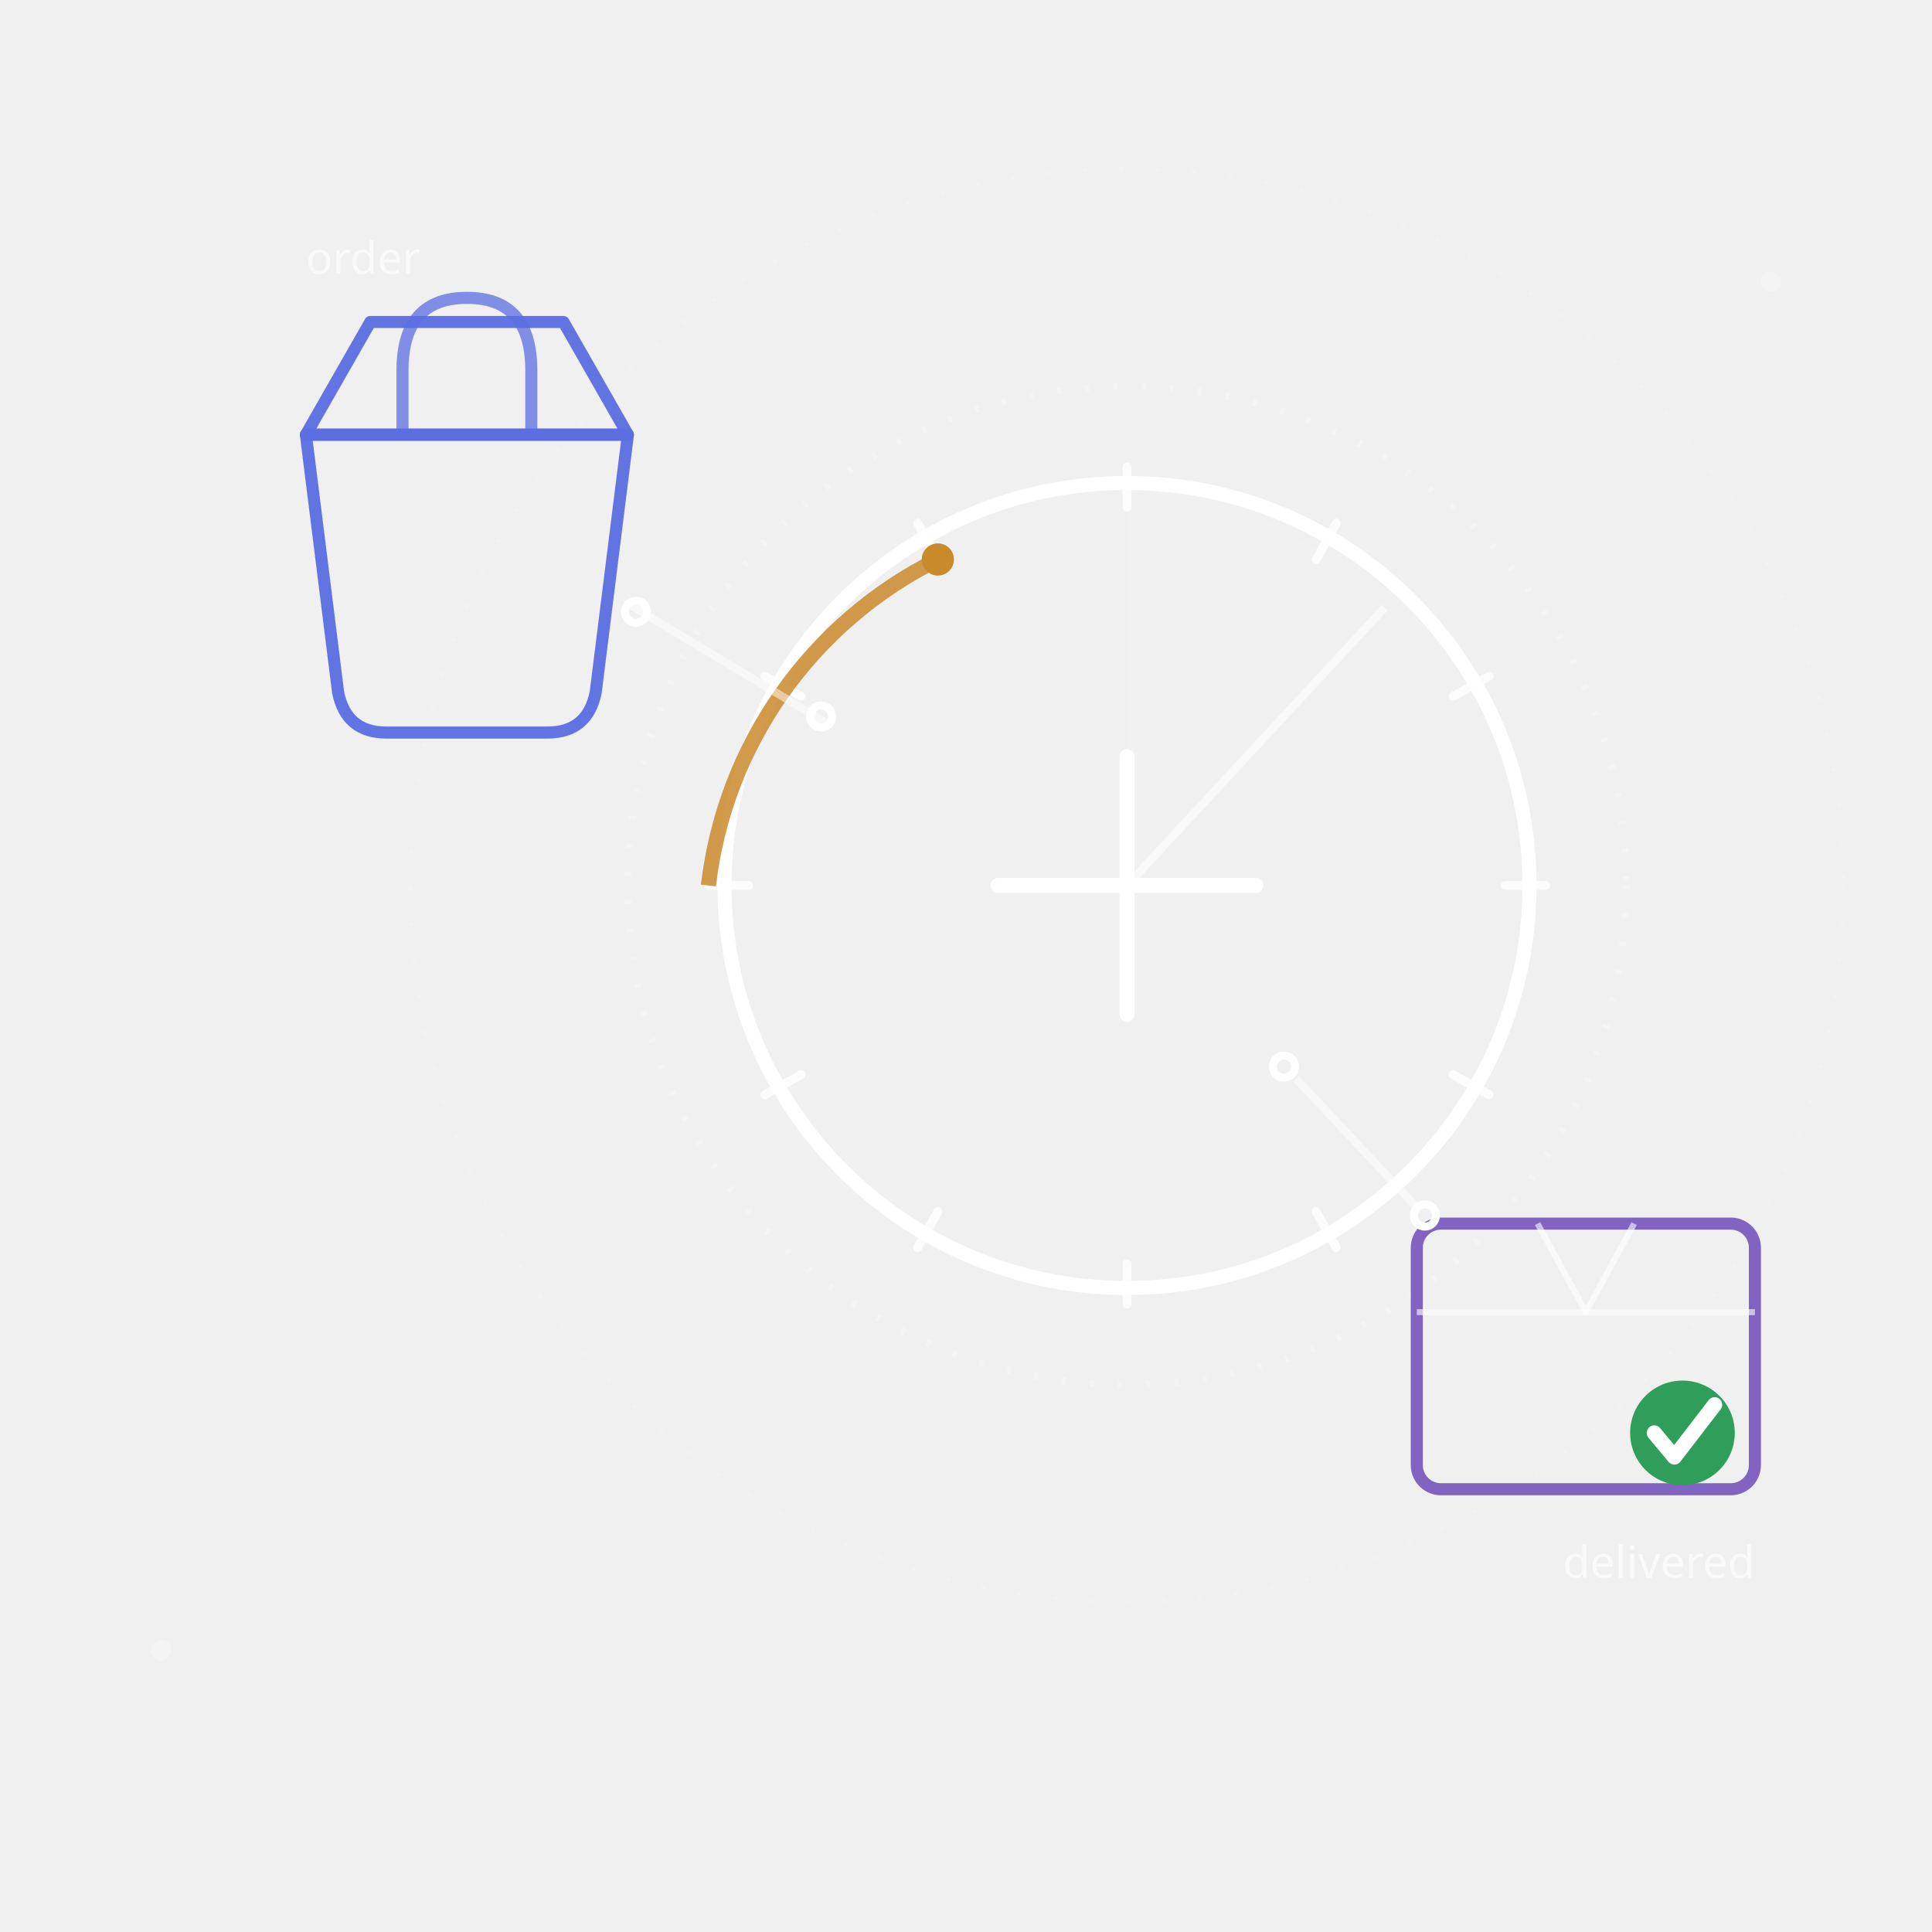
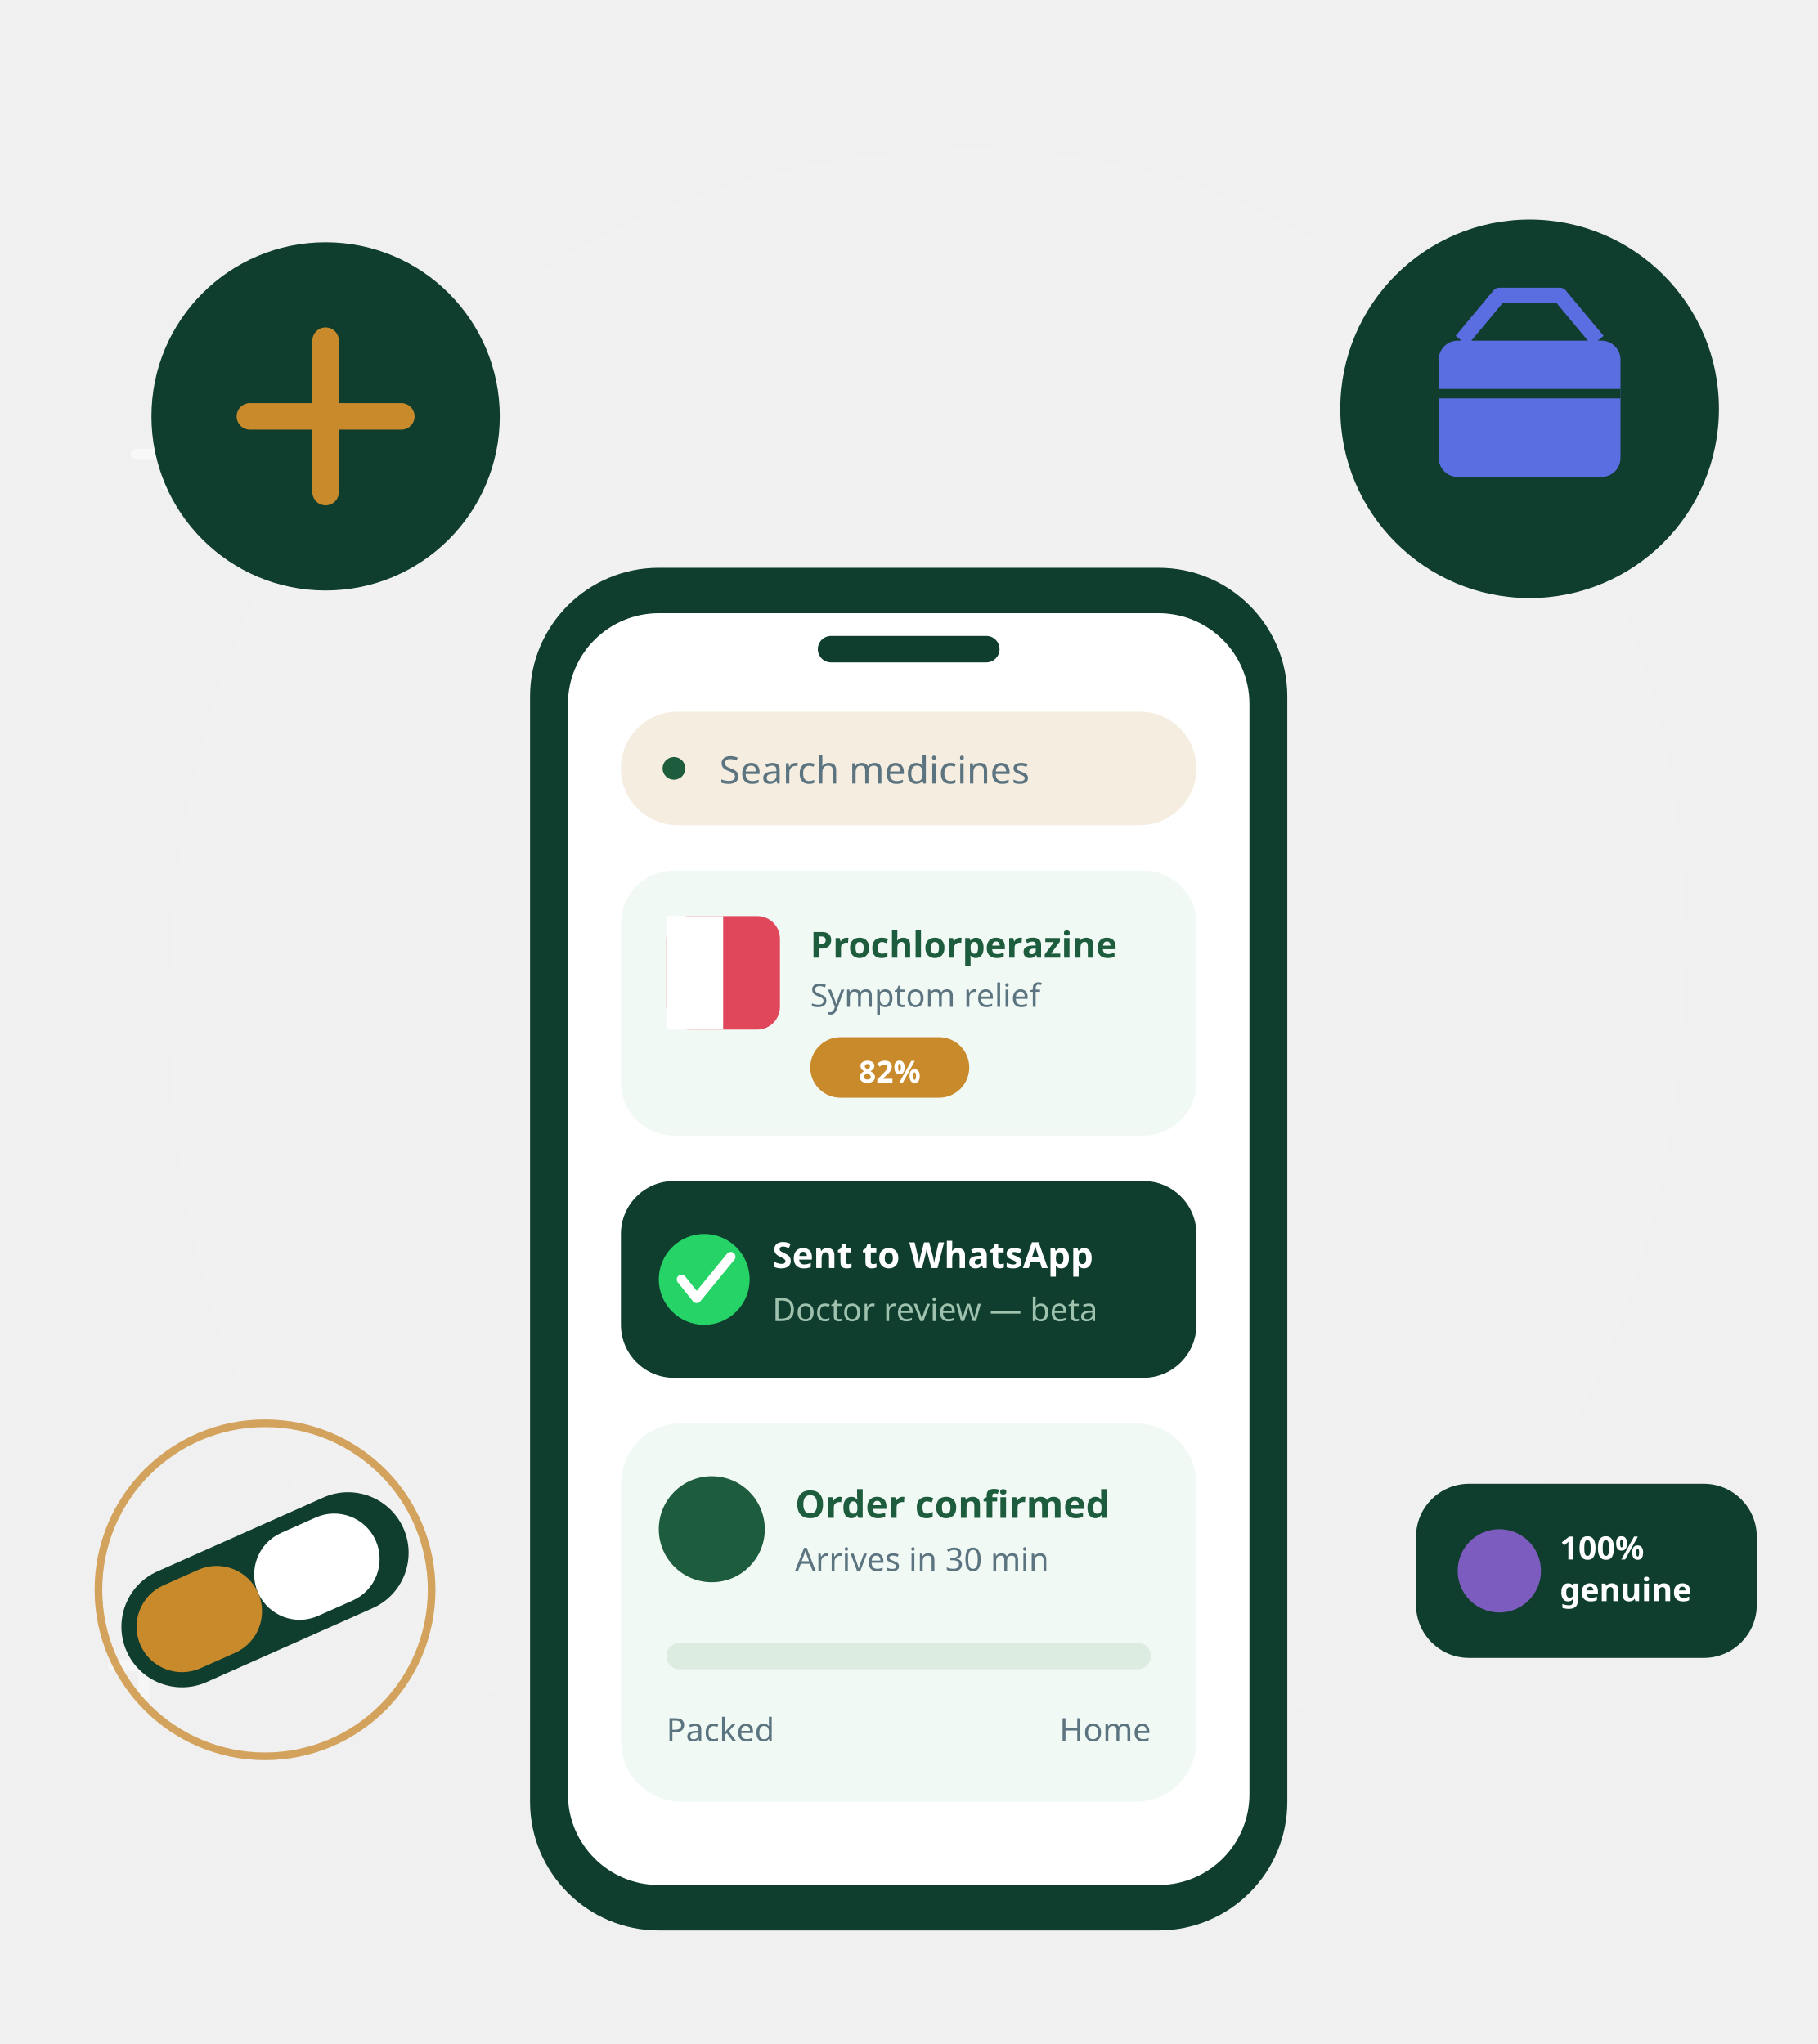
- <svg xmlns="http://www.w3.org/2000/svg" viewBox="0 0 480 480" version="1.1" id="svg-pharmacy-hero">
-   <defs id="defs83" />
+ <svg xmlns="http://www.w3.org/2000/svg" viewBox="0 0 480 540" id="svg-pharmacy-hero">
  <style>
-     @keyframes pulseCheck { 0%, 100% { transform: scale(1); } 50% { transform: scale(1.18); } }
-     .pulse-check { animation: pulseCheck 1.8s ease-in-out infinite; transform-origin: 418px 356px; transform-box: fill-box; }
-     @keyframes radarSweep { from { transform: rotate(0deg); } to { transform: rotate(360deg); } }
-     .radar-sweep { animation: radarSweep 4s linear infinite; transform-origin: 280px 220px; }
-   </style>
-   <g class="radar-sweep">
-     <path d="M280,220 L280,120 A100,100 0 0 1 344,151 Z" fill="#ffffff" opacity="0.1" />
-     <line x1="280" y1="220" x2="344" y2="151" stroke="#ffffff" stroke-width="2" opacity="0.6" />
+ .float{animation:bob 5s ease-in-out infinite}
+ .float.d1{animation-delay:-1.2s}.float.d2{animation-delay:-2.4s}.float.d3{animation-delay:-3.6s}
+ @keyframes bob{0%,100%{transform:translateY(0)}50%{transform:translateY(-8px)}}
+ .pulse{transform-box:fill-box;transform-origin:center;animation:pulse 1.8s ease-in-out infinite}
+ @keyframes pulse{0%,100%{transform:scale(1)}50%{transform:scale(1.14)}}
+ .tick{stroke-dasharray:26;stroke-dashoffset:26;animation:tick 3s ease-in-out infinite}
+ @keyframes tick{0%,10%{stroke-dashoffset:26}30%,90%{stroke-dashoffset:0}100%{stroke-dashoffset:26}}
+ .progress{transform-box:fill-box;transform-origin:left center;transform:scaleX(0);animation:prog 4s ease-in-out infinite}
+ @keyframes prog{0%,15%{transform:scaleX(0)}70%,100%{transform:scaleX(1)}}
+ .ring{transform-box:fill-box;transform-origin:center;animation:ring 2.4s ease-out infinite}
+ .ring.r2{animation-delay:-1.2s}
+ @keyframes ring{0%{transform:scale(1);opacity:.7}100%{transform:scale(1.8);opacity:0}}
+ .twinkle{transform-box:fill-box;transform-origin:center;animation:tw 2.8s ease-in-out infinite}
+ @keyframes tw{0%,100%{opacity:.25;transform:scale(.8)}50%{opacity:1;transform:scale(1.1)}}
+ .drive{animation:drive 5s ease-in-out infinite}
+ @keyframes drive{0%,100%{transform:translateX(0)}50%{transform:translateX(10px)}}
+ .t{font-family:sans-serif}
+ @media (prefers-reduced-motion:reduce){*{animation:none!important}.tick{stroke-dashoffset:0}.progress{transform:scaleX(1)}}
+ </style>
+   <path d="M240 40 C 360 30 450 130 445 260 C 440 400 350 480 235 478 C 120 476 40 390 45 255 C 50 130 130 50 240 40 Z" fill="#ffffff" opacity="0.05" />
+   <g stroke-linecap="round" fill="none">
+     <g class="twinkle" stroke="#ffffff" stroke-width="3" opacity="0.5">
+       <path d="M36 120 H52 M44 112 V128" />
+     </g>
+     <g class="twinkle" stroke="#C98A2C" stroke-width="3" style="animation-delay:-1s">
+       <path d="M420 90 H436 M428 82 V98" />
+     </g>
+     <g class="twinkle" stroke="#ffffff" stroke-width="3" opacity="0.4" style="animation-delay:-2s">
+       <path d="M30 440 H46 M38 432 V448" />
+     </g>
  </g>
-   <circle cx="280" cy="220" r="178" fill="none" stroke="#ffffff" stroke-width="1" stroke-dasharray="1 8" opacity="0.14" id="circle2" />
-   <circle cx="280" cy="220" r="124" fill="none" stroke="#ffffff" stroke-width="1.75" stroke-dasharray="1 6" opacity="0.28" id="circle4" />
-   <circle cx="280" cy="220" r="100" fill="none" stroke="#ffffff" stroke-width="3.5" id="circle6" />
-   <g stroke="#ffffff" stroke-width="2.2" stroke-linecap="round" opacity="0.8" id="g32">
-     <line x1="374" y1="220" x2="384" y2="220" id="line8" />
-     <line x1="361" y1="267" x2="370" y2="272" id="line10" />
-     <line x1="327" y1="301" x2="332" y2="310" id="line12" />
-     <line x1="280" y1="314" x2="280" y2="324" id="line14" />
-     <line x1="233" y1="301" x2="228" y2="310" id="line16" />
-     <line x1="199" y1="267" x2="190" y2="272" id="line18" />
-     <line x1="186" y1="220" x2="176" y2="220" id="line20" />
-     <line x1="199" y1="173" x2="190" y2="168" id="line22" />
-     <line x1="233" y1="139" x2="228" y2="130" id="line24" />
-     <line x1="280" y1="126" x2="280" y2="116" id="line26" />
-     <line x1="327" y1="139" x2="332" y2="130" id="line28" />
-     <line x1="361" y1="173" x2="370" y2="168" id="line30" />
+   <g class="float d1">
+     <circle cx="86" cy="110" r="46" fill="#0F3D2E" />
+     <g class="pulse">
+       <line x1="86" y1="90" x2="86" y2="130" stroke="#C98A2C" stroke-width="7" stroke-linecap="round" />
+       <line x1="66" y1="110" x2="106" y2="110" stroke="#C98A2C" stroke-width="7" stroke-linecap="round" />
+     </g>
  </g>
-   <path d="M176,220 A104,104 0 0 1 233,139" fill="none" stroke="#C98A2C" stroke-width="3.75" opacity="0.85" id="path34" />
-   <circle cx="233" cy="139" r="4" fill="#C98A2C" id="circle36" />
-   <g stroke="#ffffff" stroke-width="3.75" stroke-linecap="round" id="g42">
-     <line x1="280" y1="188" x2="280" y2="252" id="line38" />
-     <line x1="248" y1="220" x2="312" y2="220" id="line40" />
+   <g class="float d2">
+     <circle cx="404" cy="108" r="50" fill="#0F3D2E" />
+     <g class="drive">
+       <rect x="380" y="90" width="48" height="36" rx="5" fill="#5B6EE1" />
+       <path d="M386,90 L396,78 L412,78 L422,90" fill="none" stroke="#5B6EE1" stroke-width="4" stroke-linejoin="round" />
+       <line x1="380" y1="104" x2="428" y2="104" stroke="#0F3D2E" stroke-width="2.5" />
+     </g>
  </g>
-   <path d="M76,108 L92,80 H140 L156,108 Z" fill="none" stroke="#5B6EE1" stroke-width="3" stroke-linejoin="round" opacity="0.95" id="path44" />
-   <path d="M76,108 H156 L148,172 Q146,182 136,182 H96 Q86,182 84,172 Z" fill="none" stroke="#5B6EE1" stroke-width="3" stroke-linejoin="round" opacity="0.95" id="path46" />
-   <path d="M100,108 V92 Q100,74 116,74 Q132,74 132,92 V108" fill="none" stroke="#5B6EE1" stroke-width="3" opacity="0.75" id="path48" />
-   <path d="M156,150 L206,180" stroke="#ffffff" stroke-width="2" opacity="0.5" fill="none" id="path50" />
-   <circle cx="158" cy="152" r="2.75" fill="none" stroke="#ffffff" stroke-width="2" id="circle52" />
-   <circle cx="204" cy="178" r="2.75" fill="none" stroke="#ffffff" stroke-width="2" id="circle54" />
-   <text x="76" y="68" font-family="sans-serif" font-size="11" fill="#ffffff" opacity="0.65" id="text56">order</text>
-   <rect x="352" y="304" width="84" height="66" rx="6" fill="none" stroke="#7C5CBF" stroke-width="3" opacity="0.95" id="rect58" />
-   <line x1="352" y1="326" x2="436" y2="326" stroke="#ffffff" stroke-width="1.5" opacity="0.6" id="line60" />
-   <path d="M382,304 L394,326 L406,304" fill="none" stroke="#ffffff" stroke-width="1.5" opacity="0.6" stroke-linejoin="round" id="path62" />
-   <g class="pulse-check">
-     <circle cx="418" cy="356" r="13" fill="#2F9E5B" id="circle64" />
-     <path d="M411,356 L416,362 L426,349" fill="none" stroke="#ffffff" stroke-width="3.75" stroke-linecap="round" stroke-linejoin="round" id="path66" />
+   <g class="float">
+     <rect x="140" y="150" width="200" height="360" rx="34" fill="#0F3D2E" />
+     <rect x="150" y="162" width="180" height="336" rx="24" fill="#ffffff" />
+     <rect x="216" y="168" width="48" height="7" rx="3.5" fill="#0F3D2E" />
+     <rect x="164" y="188" width="152" height="30" rx="15" fill="#F5EDE0" />
+     <circle cx="178" cy="203" r="3" fill="#1D5C3D" />
+     <text class="t" x="190" y="207" font-size="10" fill="#5B7480">Search medicines</text>
+     <rect x="164" y="230" width="152" height="70" rx="14" fill="#F1F9F5" />
+     <rect x="176" y="242" width="30" height="30" rx="6" fill="#E0475A" />
+     <rect x="176" y="242" width="15" height="30" rx="0" fill="#ffffff" />
+     <text class="t" x="214" y="253" font-size="9.5" font-weight="700" fill="#1D5C3D">Prochlorperazine</text>
+     <text class="t" x="214" y="266" font-size="8.5" fill="#5B7480">Symptom relief</text>
+     <rect x="214" y="274" width="42" height="16" rx="8" fill="#C98A2C" />
+     <text class="t" x="235" y="286" font-size="8" font-weight="700" fill="#ffffff" text-anchor="middle">82%</text>
+     <rect x="164" y="312" width="152" height="52" rx="14" fill="#0F3D2E" />
+     <circle cx="186" cy="338" r="12" fill="#25D366" />
+     <path d="M180,338 L184,343 L193,332" fill="none" stroke="#ffffff" stroke-width="2.5" stroke-linecap="round" stroke-linejoin="round" />
+     <text class="t" x="204" y="335" font-size="9.5" font-weight="700" fill="#ffffff">Sent to WhatsApp</text>
+     <text class="t" x="204" y="349" font-size="8.5" fill="#9FC2AE">Doctor review — beta</text>
+     <rect x="164" y="376" width="152" height="100" rx="16" fill="#F1F9F5" />
+     <circle cx="188" cy="404" r="14" fill="#1D5C3D" />
+     <path class="tick" d="M181,404 L186,410 L196,396" fill="none" stroke="#ffffff" stroke-width="3" stroke-linecap="round" stroke-linejoin="round" />
+     <text class="t" x="210" y="401" font-size="10" font-weight="700" fill="#1D5C3D">Order confirmed</text>
+     <text class="t" x="210" y="415" font-size="8.5" fill="#5B7480">Arrives in 30 min</text>
+     <rect x="176" y="434" width="128" height="7" rx="3.5" fill="#DCECE0" />
+     <rect class="progress" x="176" y="434" width="128" height="7" rx="3.5" fill="#2F9E5B" />
+     <text class="t" x="176" y="460" font-size="8.5" fill="#5B7480">Packed</text>
+     <text class="t" x="304" y="460" font-size="8.5" fill="#5B7480" text-anchor="end">Home</text>
  </g>
-   <path d="M352,300 L322,268" stroke="#ffffff" stroke-width="2" opacity="0.5" fill="none" id="path68" />
-   <circle cx="354" cy="302" r="2.75" fill="none" stroke="#ffffff" stroke-width="2" id="circle70" />
-   <circle cx="319" cy="265" r="2.75" fill="none" stroke="#ffffff" stroke-width="2" id="circle72" />
-   <text x="436" y="392" text-anchor="end" font-family="sans-serif" font-size="11" fill="#ffffff" opacity="0.65" id="text74">delivered</text>
-   <circle cx="40" cy="410" r="2.5" fill="#ffffff" opacity="0.3" id="circle76" />
-   <circle cx="440" cy="70" r="2.5" fill="#ffffff" opacity="0.25" id="circle78" />
+   <g class="float d3">
+     <g transform="translate(70 420) rotate(-24)">
+       <rect x="-40" y="-16" width="80" height="32" rx="16" fill="#0F3D2E" />
+       <rect x="-36" y="-12" width="34" height="24" rx="12" fill="#C98A2C" />
+       <rect x="-2" y="-12" width="34" height="24" rx="12" fill="#ffffff" />
+     </g>
+     <circle class="ring" cx="70" cy="420" r="44" fill="none" stroke="#C98A2C" stroke-width="2" opacity="0.5" />
+     <circle class="ring r2" cx="70" cy="420" r="44" fill="none" stroke="#C98A2C" stroke-width="2" opacity="0.5" />
+   </g>
+   <g class="float d2">
+     <rect x="374" y="392" width="90" height="46" rx="14" fill="#0F3D2E" />
+     <circle cx="396" cy="415" r="11" fill="#7C5CBF" />
+     <path class="tick" d="M390,415 L394,420 L403,409" fill="none" stroke="#ffffff" stroke-width="2.5" stroke-linecap="round" stroke-linejoin="round" />
+     <text class="t" x="412" y="412" font-size="8.5" font-weight="700" fill="#ffffff">100%</text>
+     <text class="t" x="412" y="423" font-size="8.5" font-weight="700" fill="#ffffff">genuine</text>
+   </g>
</svg>
